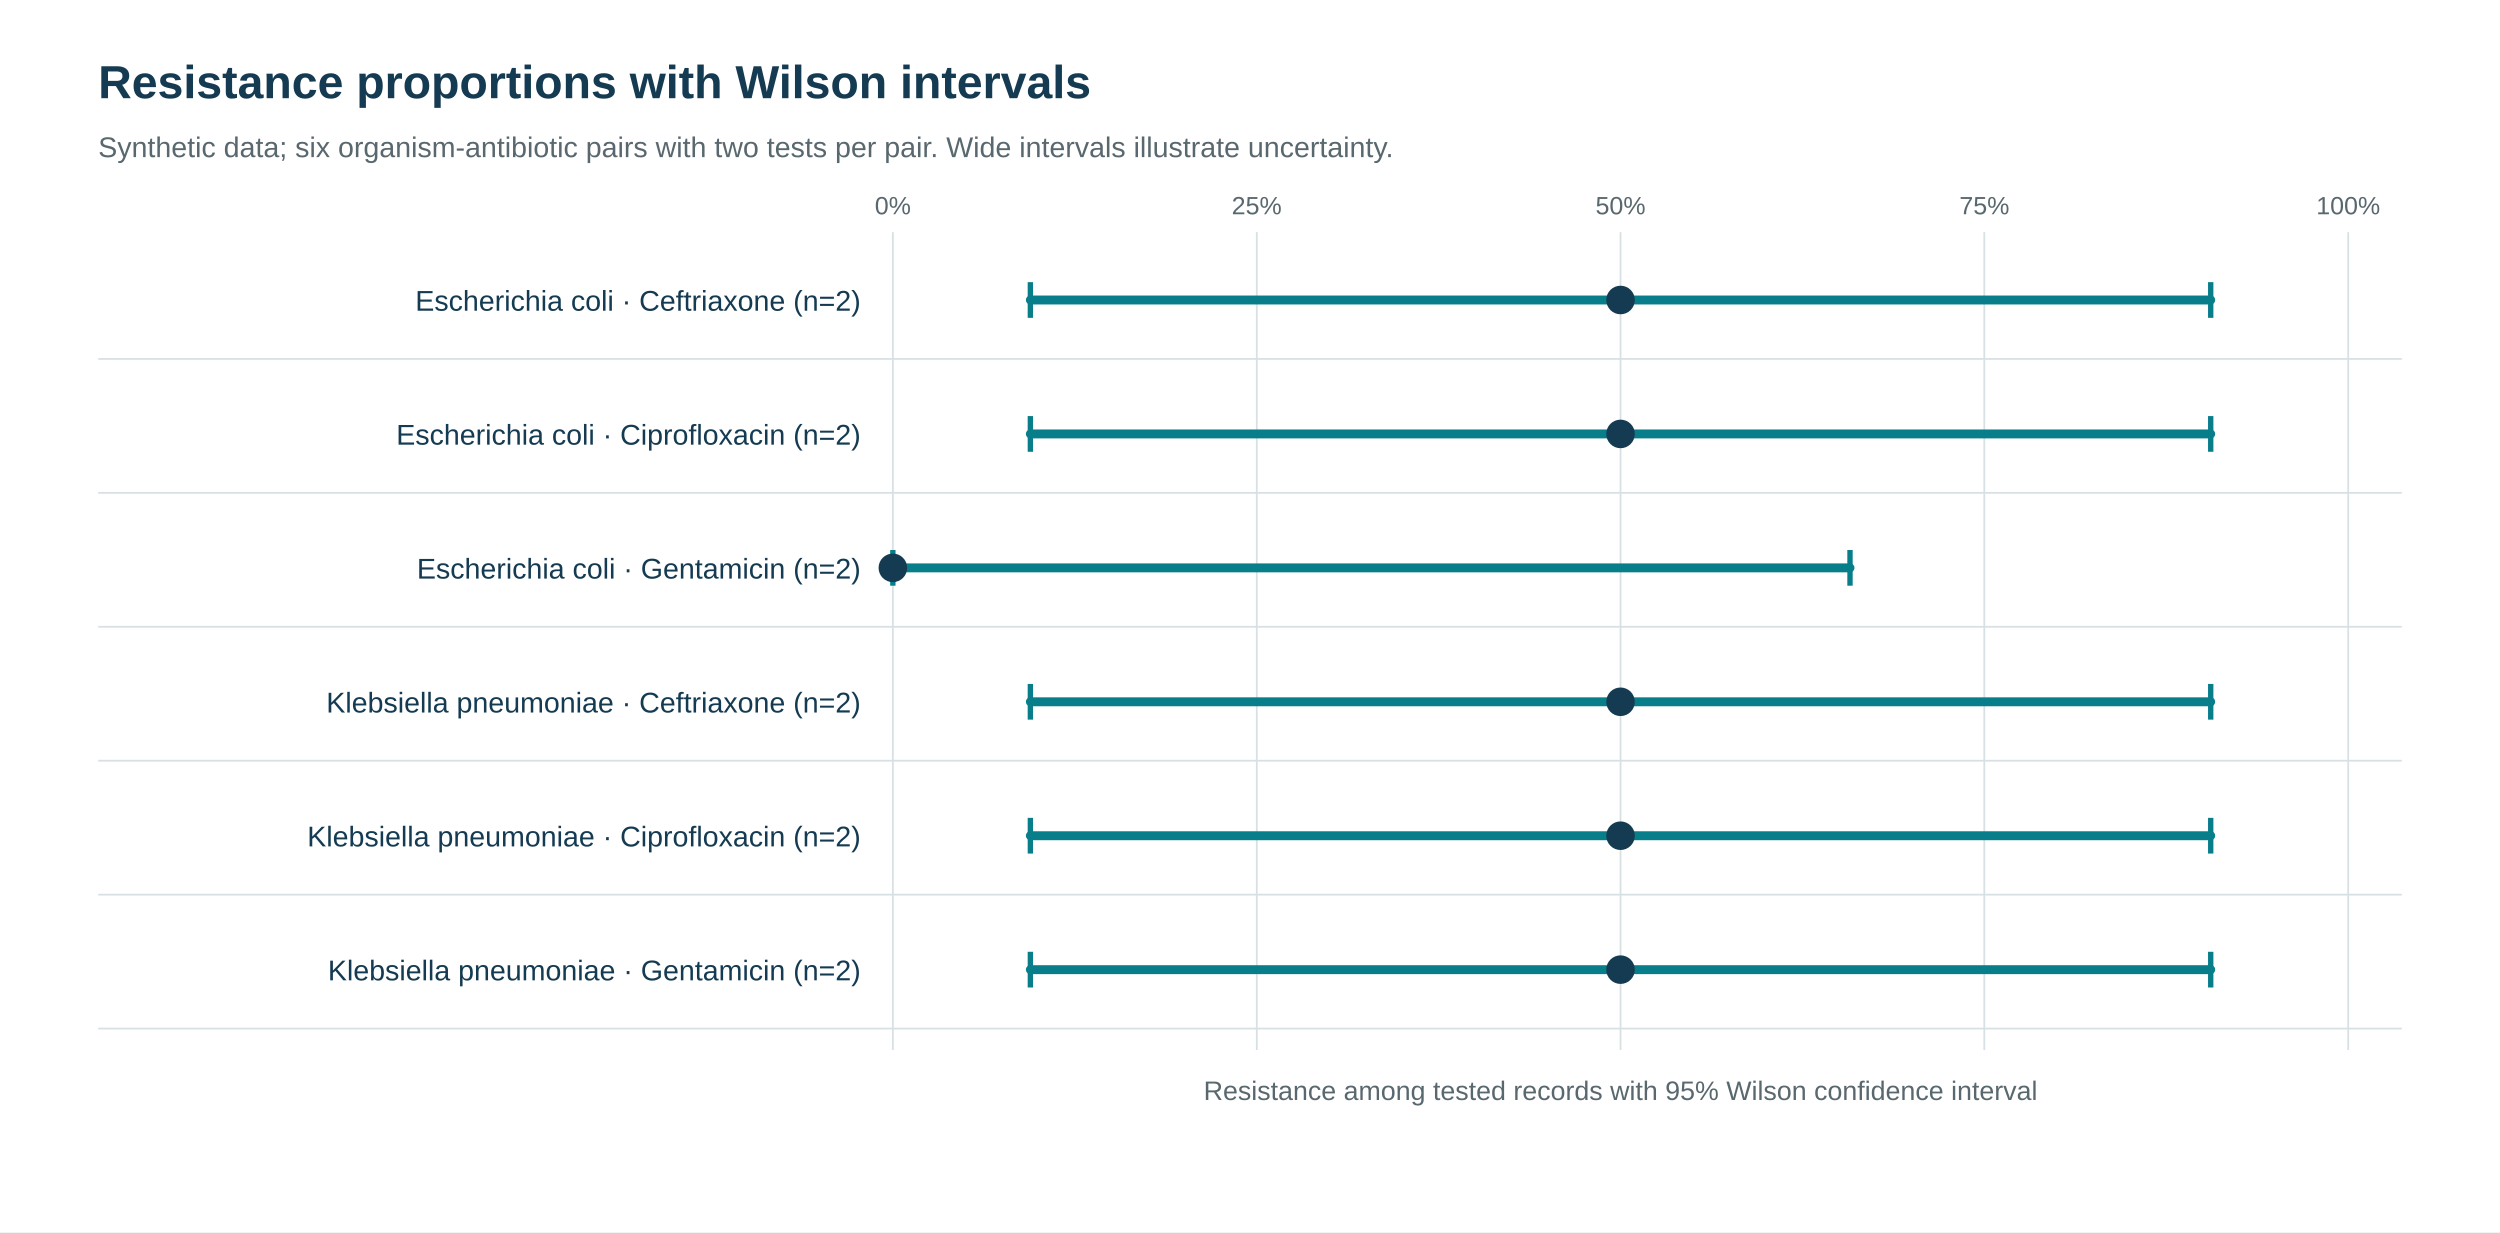
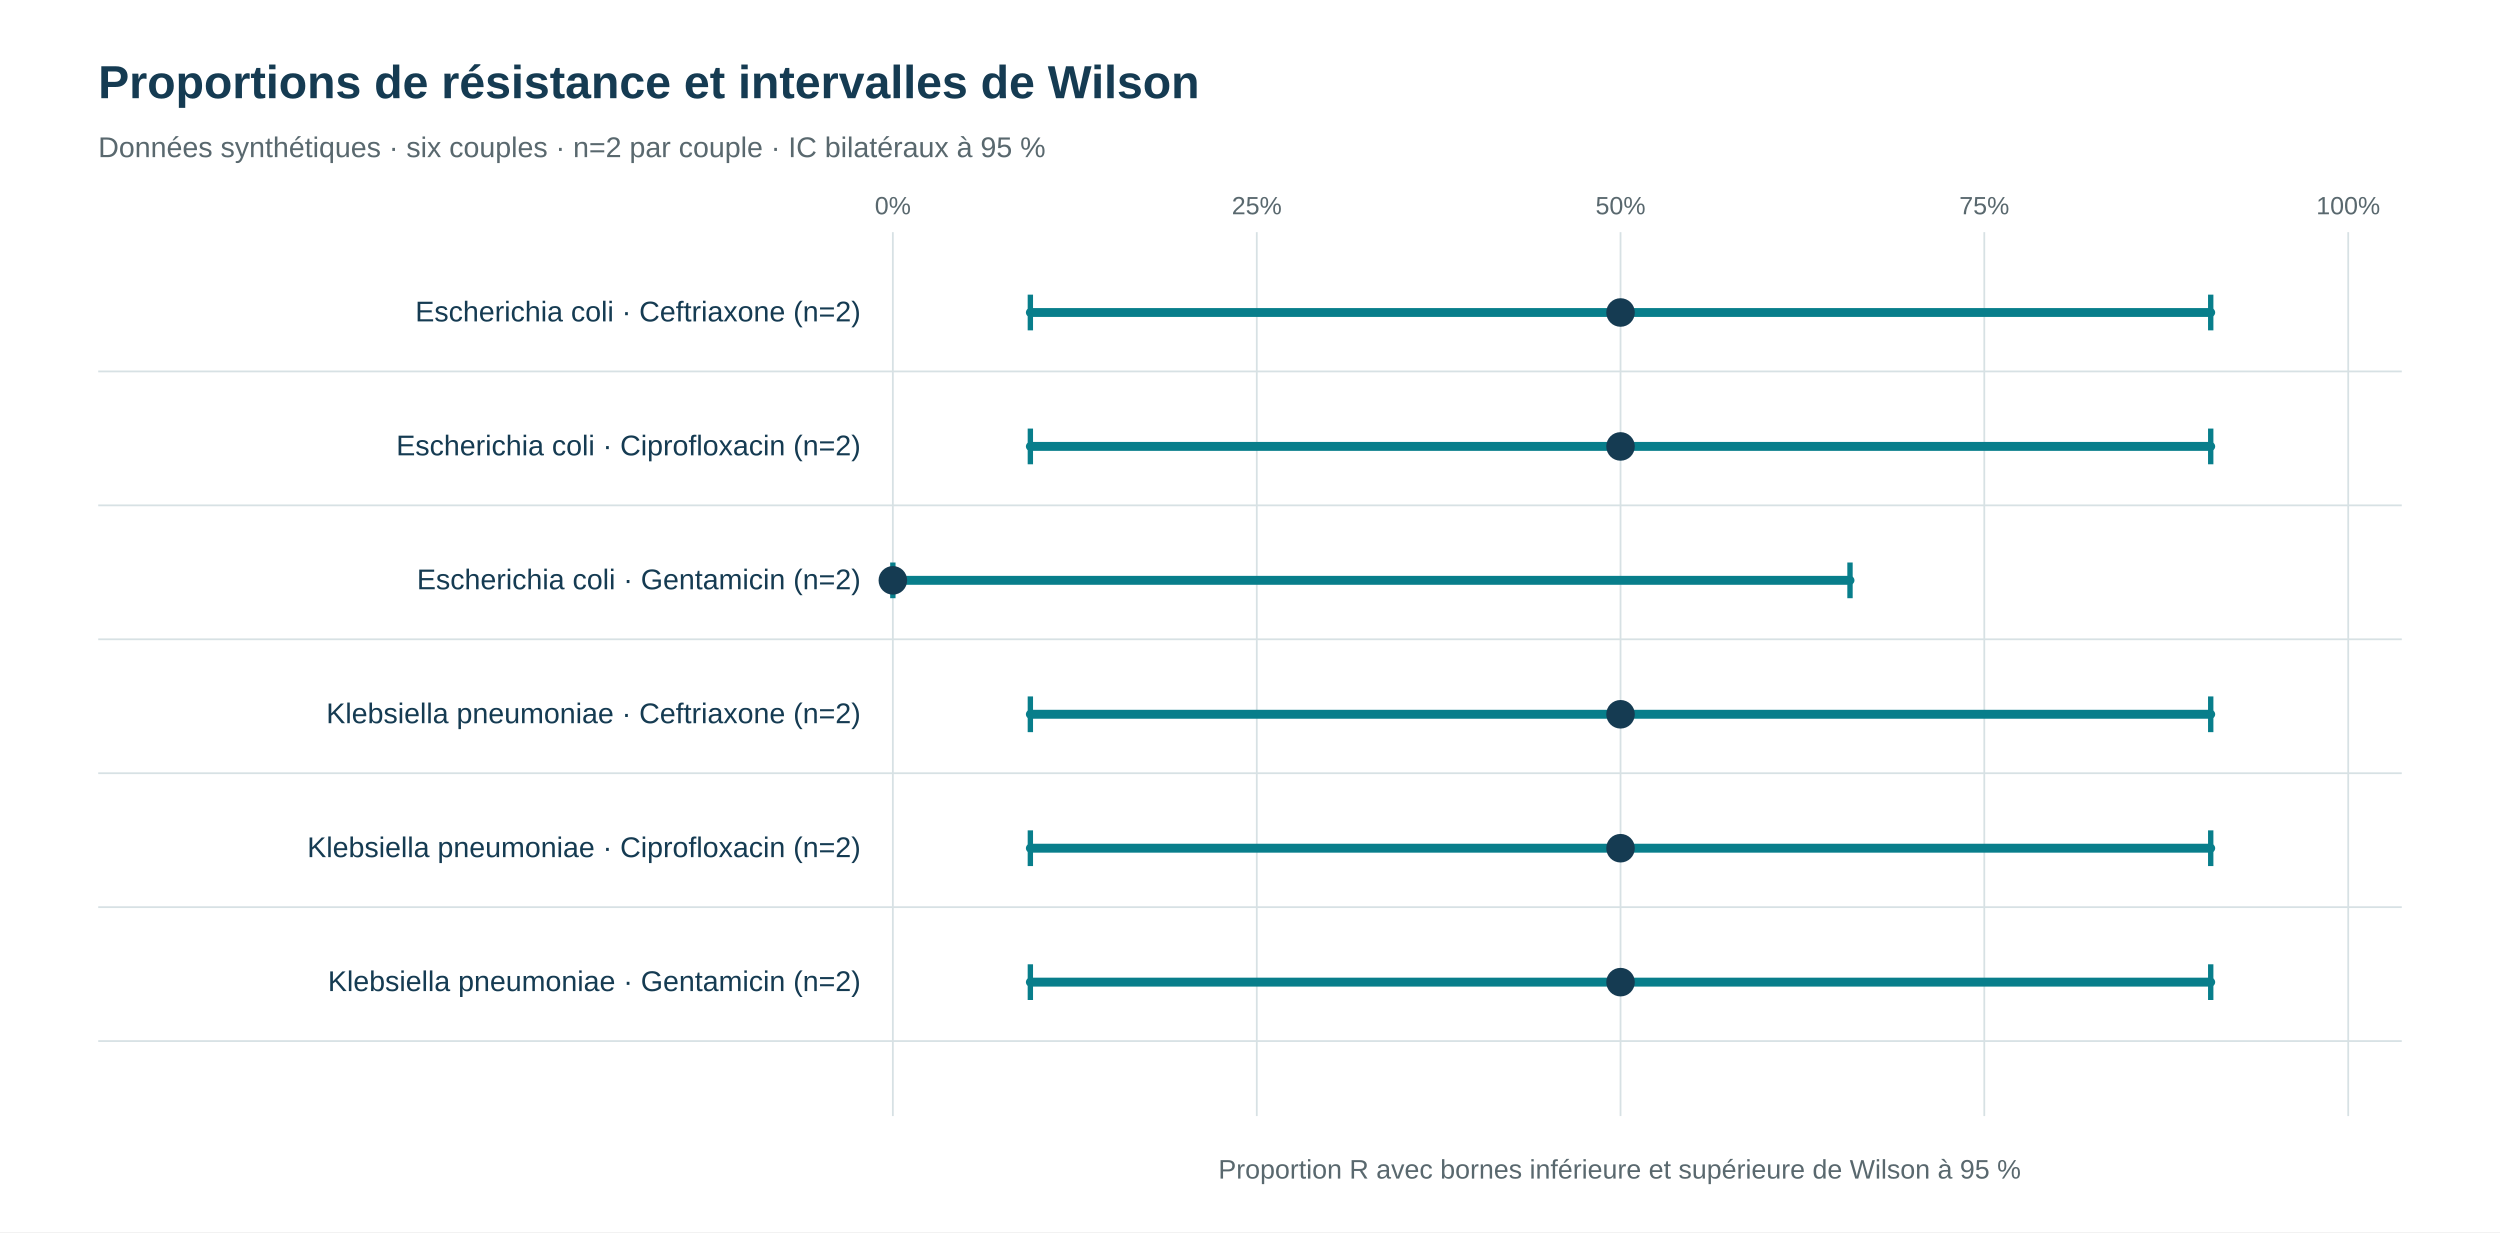
<svg xmlns="http://www.w3.org/2000/svg" viewBox="0 0 1400 690" role="img" aria-labelledby="title desc">
-   <rect width="100%" height="100%" fill="#FFFFFF" />
-   <text x="55" y="55" font-family="Arial, Helvetica, sans-serif" font-size="26" fill="#153B52" font-weight="bold" text-anchor="start">Resistance proportions with Wilson intervals</text>
-   <text x="55" y="88" font-family="Arial, Helvetica, sans-serif" font-size="16" fill="#59686E" font-weight="normal" text-anchor="start">Synthetic data; six organism-antibiotic pairs with two tests per pair. Wide intervals illustrate uncertainty.</text>
-   <line x1="500.0" y1="130" x2="500.0" y2="588" stroke="#D7E1E4" stroke-width="1" />
-   <text x="500.0" y="120" font-family="Arial, Helvetica, sans-serif" font-size="14" fill="#59686E" font-weight="normal" text-anchor="middle">0%</text>
-   <line x1="703.8" y1="130" x2="703.8" y2="588" stroke="#D7E1E4" stroke-width="1" />
-   <text x="703.75" y="120" font-family="Arial, Helvetica, sans-serif" font-size="14" fill="#59686E" font-weight="normal" text-anchor="middle">25%</text>
-   <line x1="907.5" y1="130" x2="907.5" y2="588" stroke="#D7E1E4" stroke-width="1" />
-   <text x="907.5" y="120" font-family="Arial, Helvetica, sans-serif" font-size="14" fill="#59686E" font-weight="normal" text-anchor="middle">50%</text>
-   <line x1="1111.2" y1="130" x2="1111.2" y2="588" stroke="#D7E1E4" stroke-width="1" />
-   <text x="1111.25" y="120" font-family="Arial, Helvetica, sans-serif" font-size="14" fill="#59686E" font-weight="normal" text-anchor="middle">75%</text>
-   <line x1="1315.0" y1="130" x2="1315.0" y2="588" stroke="#D7E1E4" stroke-width="1" />
-   <text x="1315.0" y="120" font-family="Arial, Helvetica, sans-serif" font-size="14" fill="#59686E" font-weight="normal" text-anchor="middle">100%</text>
-   <text x="482" y="174" font-family="Arial, Helvetica, sans-serif" font-size="16" fill="#153B52" font-weight="normal" text-anchor="end">Escherichia coli · Ceftriaxone (n=2)</text>
-   <line x1="577.0" y1="168" x2="1238.0" y2="168" stroke="#087E8B" stroke-width="5" stroke-linecap="round" />
-   <line x1="577.0" y1="158" x2="577.0" y2="178" stroke="#087E8B" stroke-width="3" />
-   <line x1="1238.0" y1="158" x2="1238.0" y2="178" stroke="#087E8B" stroke-width="3" />
-   <circle cx="907.5" cy="168" r="8" fill="#153B52" />
-   <line x1="55" y1="201" x2="1345" y2="201" stroke="#D7E1E4" stroke-width="1" />
-   <text x="482" y="249" font-family="Arial, Helvetica, sans-serif" font-size="16" fill="#153B52" font-weight="normal" text-anchor="end">Escherichia coli · Ciprofloxacin (n=2)</text>
-   <line x1="577.0" y1="243" x2="1238.0" y2="243" stroke="#087E8B" stroke-width="5" stroke-linecap="round" />
-   <line x1="577.0" y1="233" x2="577.0" y2="253" stroke="#087E8B" stroke-width="3" />
-   <line x1="1238.0" y1="233" x2="1238.0" y2="253" stroke="#087E8B" stroke-width="3" />
-   <circle cx="907.5" cy="243" r="8" fill="#153B52" />
-   <line x1="55" y1="276" x2="1345" y2="276" stroke="#D7E1E4" stroke-width="1" />
-   <text x="482" y="324" font-family="Arial, Helvetica, sans-serif" font-size="16" fill="#153B52" font-weight="normal" text-anchor="end">Escherichia coli · Gentamicin (n=2)</text>
-   <line x1="500.0" y1="318" x2="1036.0" y2="318" stroke="#087E8B" stroke-width="5" stroke-linecap="round" />
-   <line x1="500.0" y1="308" x2="500.0" y2="328" stroke="#087E8B" stroke-width="3" />
-   <line x1="1036.0" y1="308" x2="1036.0" y2="328" stroke="#087E8B" stroke-width="3" />
-   <circle cx="500.0" cy="318" r="8" fill="#153B52" />
-   <line x1="55" y1="351" x2="1345" y2="351" stroke="#D7E1E4" stroke-width="1" />
-   <text x="482" y="399" font-family="Arial, Helvetica, sans-serif" font-size="16" fill="#153B52" font-weight="normal" text-anchor="end">Klebsiella pneumoniae · Ceftriaxone (n=2)</text>
-   <line x1="577.0" y1="393" x2="1238.0" y2="393" stroke="#087E8B" stroke-width="5" stroke-linecap="round" />
-   <line x1="577.0" y1="383" x2="577.0" y2="403" stroke="#087E8B" stroke-width="3" />
-   <line x1="1238.0" y1="383" x2="1238.0" y2="403" stroke="#087E8B" stroke-width="3" />
-   <circle cx="907.5" cy="393" r="8" fill="#153B52" />
-   <line x1="55" y1="426" x2="1345" y2="426" stroke="#D7E1E4" stroke-width="1" />
-   <text x="482" y="474" font-family="Arial, Helvetica, sans-serif" font-size="16" fill="#153B52" font-weight="normal" text-anchor="end">Klebsiella pneumoniae · Ciprofloxacin (n=2)</text>
-   <line x1="577.0" y1="468" x2="1238.0" y2="468" stroke="#087E8B" stroke-width="5" stroke-linecap="round" />
-   <line x1="577.0" y1="458" x2="577.0" y2="478" stroke="#087E8B" stroke-width="3" />
-   <line x1="1238.0" y1="458" x2="1238.0" y2="478" stroke="#087E8B" stroke-width="3" />
-   <circle cx="907.5" cy="468" r="8" fill="#153B52" />
-   <line x1="55" y1="501" x2="1345" y2="501" stroke="#D7E1E4" stroke-width="1" />
-   <text x="482" y="549" font-family="Arial, Helvetica, sans-serif" font-size="16" fill="#153B52" font-weight="normal" text-anchor="end">Klebsiella pneumoniae · Gentamicin (n=2)</text>
-   <line x1="577.0" y1="543" x2="1238.0" y2="543" stroke="#087E8B" stroke-width="5" stroke-linecap="round" />
-   <line x1="577.0" y1="533" x2="577.0" y2="553" stroke="#087E8B" stroke-width="3" />
-   <line x1="1238.0" y1="533" x2="1238.0" y2="553" stroke="#087E8B" stroke-width="3" />
-   <circle cx="907.5" cy="543" r="8" fill="#153B52" />
-   <line x1="55" y1="576" x2="1345" y2="576" stroke="#D7E1E4" stroke-width="1" />
-   <text x="907.5" y="616" font-family="Arial, Helvetica, sans-serif" font-size="15" fill="#59686E" font-weight="normal" text-anchor="middle">Resistance among tested records with 95% Wilson confidence interval</text>
+   <rect width="100%" height="100%" fill="#fff" />
+   <text x="55" y="55" font-family="Arial" font-size="26" font-weight="700" fill="#153b52">Proportions de résistance et intervalles de Wilson</text>
+   <text x="55" y="88" font-family="Arial" font-size="16" fill="#59686e">Données synthétiques · six couples · n=2 par couple · IC bilatéraux à 95 %</text>
+   <line x1="500.0" y1="130" x2="500.0" y2="625" stroke="#d7e1e4" />
+   <text x="500.0" y="120" text-anchor="middle" font-family="Arial" font-size="14" fill="#59686e">0%</text>
+   <line x1="703.8" y1="130" x2="703.8" y2="625" stroke="#d7e1e4" />
+   <text x="703.8" y="120" text-anchor="middle" font-family="Arial" font-size="14" fill="#59686e">25%</text>
+   <line x1="907.5" y1="130" x2="907.5" y2="625" stroke="#d7e1e4" />
+   <text x="907.5" y="120" text-anchor="middle" font-family="Arial" font-size="14" fill="#59686e">50%</text>
+   <line x1="1111.2" y1="130" x2="1111.2" y2="625" stroke="#d7e1e4" />
+   <text x="1111.2" y="120" text-anchor="middle" font-family="Arial" font-size="14" fill="#59686e">75%</text>
+   <line x1="1315.0" y1="130" x2="1315.0" y2="625" stroke="#d7e1e4" />
+   <text x="1315.0" y="120" text-anchor="middle" font-family="Arial" font-size="14" fill="#59686e">100%</text>
+   <text x="482" y="180" text-anchor="end" font-family="Arial" font-size="16" fill="#153b52">Escherichia coli · Ceftriaxone (n=2)</text>
+   <line x1="577.0" y1="175" x2="1238.0" y2="175" stroke="#087e8b" stroke-width="5" stroke-linecap="round" />
+   <line x1="577.0" y1="165" x2="577.0" y2="185" stroke="#087e8b" stroke-width="3" />
+   <line x1="1238.0" y1="165" x2="1238.0" y2="185" stroke="#087e8b" stroke-width="3" />
+   <circle cx="907.5" cy="175" r="8" fill="#153b52" />
+   <line x1="55" y1="208" x2="1345" y2="208" stroke="#d7e1e4" />
+   <text x="482" y="255" text-anchor="end" font-family="Arial" font-size="16" fill="#153b52">Escherichia coli · Ciprofloxacin (n=2)</text>
+   <line x1="577.0" y1="250" x2="1238.0" y2="250" stroke="#087e8b" stroke-width="5" stroke-linecap="round" />
+   <line x1="577.0" y1="240" x2="577.0" y2="260" stroke="#087e8b" stroke-width="3" />
+   <line x1="1238.0" y1="240" x2="1238.0" y2="260" stroke="#087e8b" stroke-width="3" />
+   <circle cx="907.5" cy="250" r="8" fill="#153b52" />
+   <line x1="55" y1="283" x2="1345" y2="283" stroke="#d7e1e4" />
+   <text x="482" y="330" text-anchor="end" font-family="Arial" font-size="16" fill="#153b52">Escherichia coli · Gentamicin (n=2)</text>
+   <line x1="500.0" y1="325" x2="1036.0" y2="325" stroke="#087e8b" stroke-width="5" stroke-linecap="round" />
+   <line x1="500.0" y1="315" x2="500.0" y2="335" stroke="#087e8b" stroke-width="3" />
+   <line x1="1036.0" y1="315" x2="1036.0" y2="335" stroke="#087e8b" stroke-width="3" />
+   <circle cx="500.0" cy="325" r="8" fill="#153b52" />
+   <line x1="55" y1="358" x2="1345" y2="358" stroke="#d7e1e4" />
+   <text x="482" y="405" text-anchor="end" font-family="Arial" font-size="16" fill="#153b52">Klebsiella pneumoniae · Ceftriaxone (n=2)</text>
+   <line x1="577.0" y1="400" x2="1238.0" y2="400" stroke="#087e8b" stroke-width="5" stroke-linecap="round" />
+   <line x1="577.0" y1="390" x2="577.0" y2="410" stroke="#087e8b" stroke-width="3" />
+   <line x1="1238.0" y1="390" x2="1238.0" y2="410" stroke="#087e8b" stroke-width="3" />
+   <circle cx="907.5" cy="400" r="8" fill="#153b52" />
+   <line x1="55" y1="433" x2="1345" y2="433" stroke="#d7e1e4" />
+   <text x="482" y="480" text-anchor="end" font-family="Arial" font-size="16" fill="#153b52">Klebsiella pneumoniae · Ciprofloxacin (n=2)</text>
+   <line x1="577.0" y1="475" x2="1238.0" y2="475" stroke="#087e8b" stroke-width="5" stroke-linecap="round" />
+   <line x1="577.0" y1="465" x2="577.0" y2="485" stroke="#087e8b" stroke-width="3" />
+   <line x1="1238.0" y1="465" x2="1238.0" y2="485" stroke="#087e8b" stroke-width="3" />
+   <circle cx="907.5" cy="475" r="8" fill="#153b52" />
+   <line x1="55" y1="508" x2="1345" y2="508" stroke="#d7e1e4" />
+   <text x="482" y="555" text-anchor="end" font-family="Arial" font-size="16" fill="#153b52">Klebsiella pneumoniae · Gentamicin (n=2)</text>
+   <line x1="577.0" y1="550" x2="1238.0" y2="550" stroke="#087e8b" stroke-width="5" stroke-linecap="round" />
+   <line x1="577.0" y1="540" x2="577.0" y2="560" stroke="#087e8b" stroke-width="3" />
+   <line x1="1238.0" y1="540" x2="1238.0" y2="560" stroke="#087e8b" stroke-width="3" />
+   <circle cx="907.5" cy="550" r="8" fill="#153b52" />
+   <line x1="55" y1="583" x2="1345" y2="583" stroke="#d7e1e4" />
+   <text x="907" y="660" text-anchor="middle" font-family="Arial" font-size="15" fill="#59686e">Proportion R avec bornes inférieure et supérieure de Wilson à 95 %</text>
</svg>
